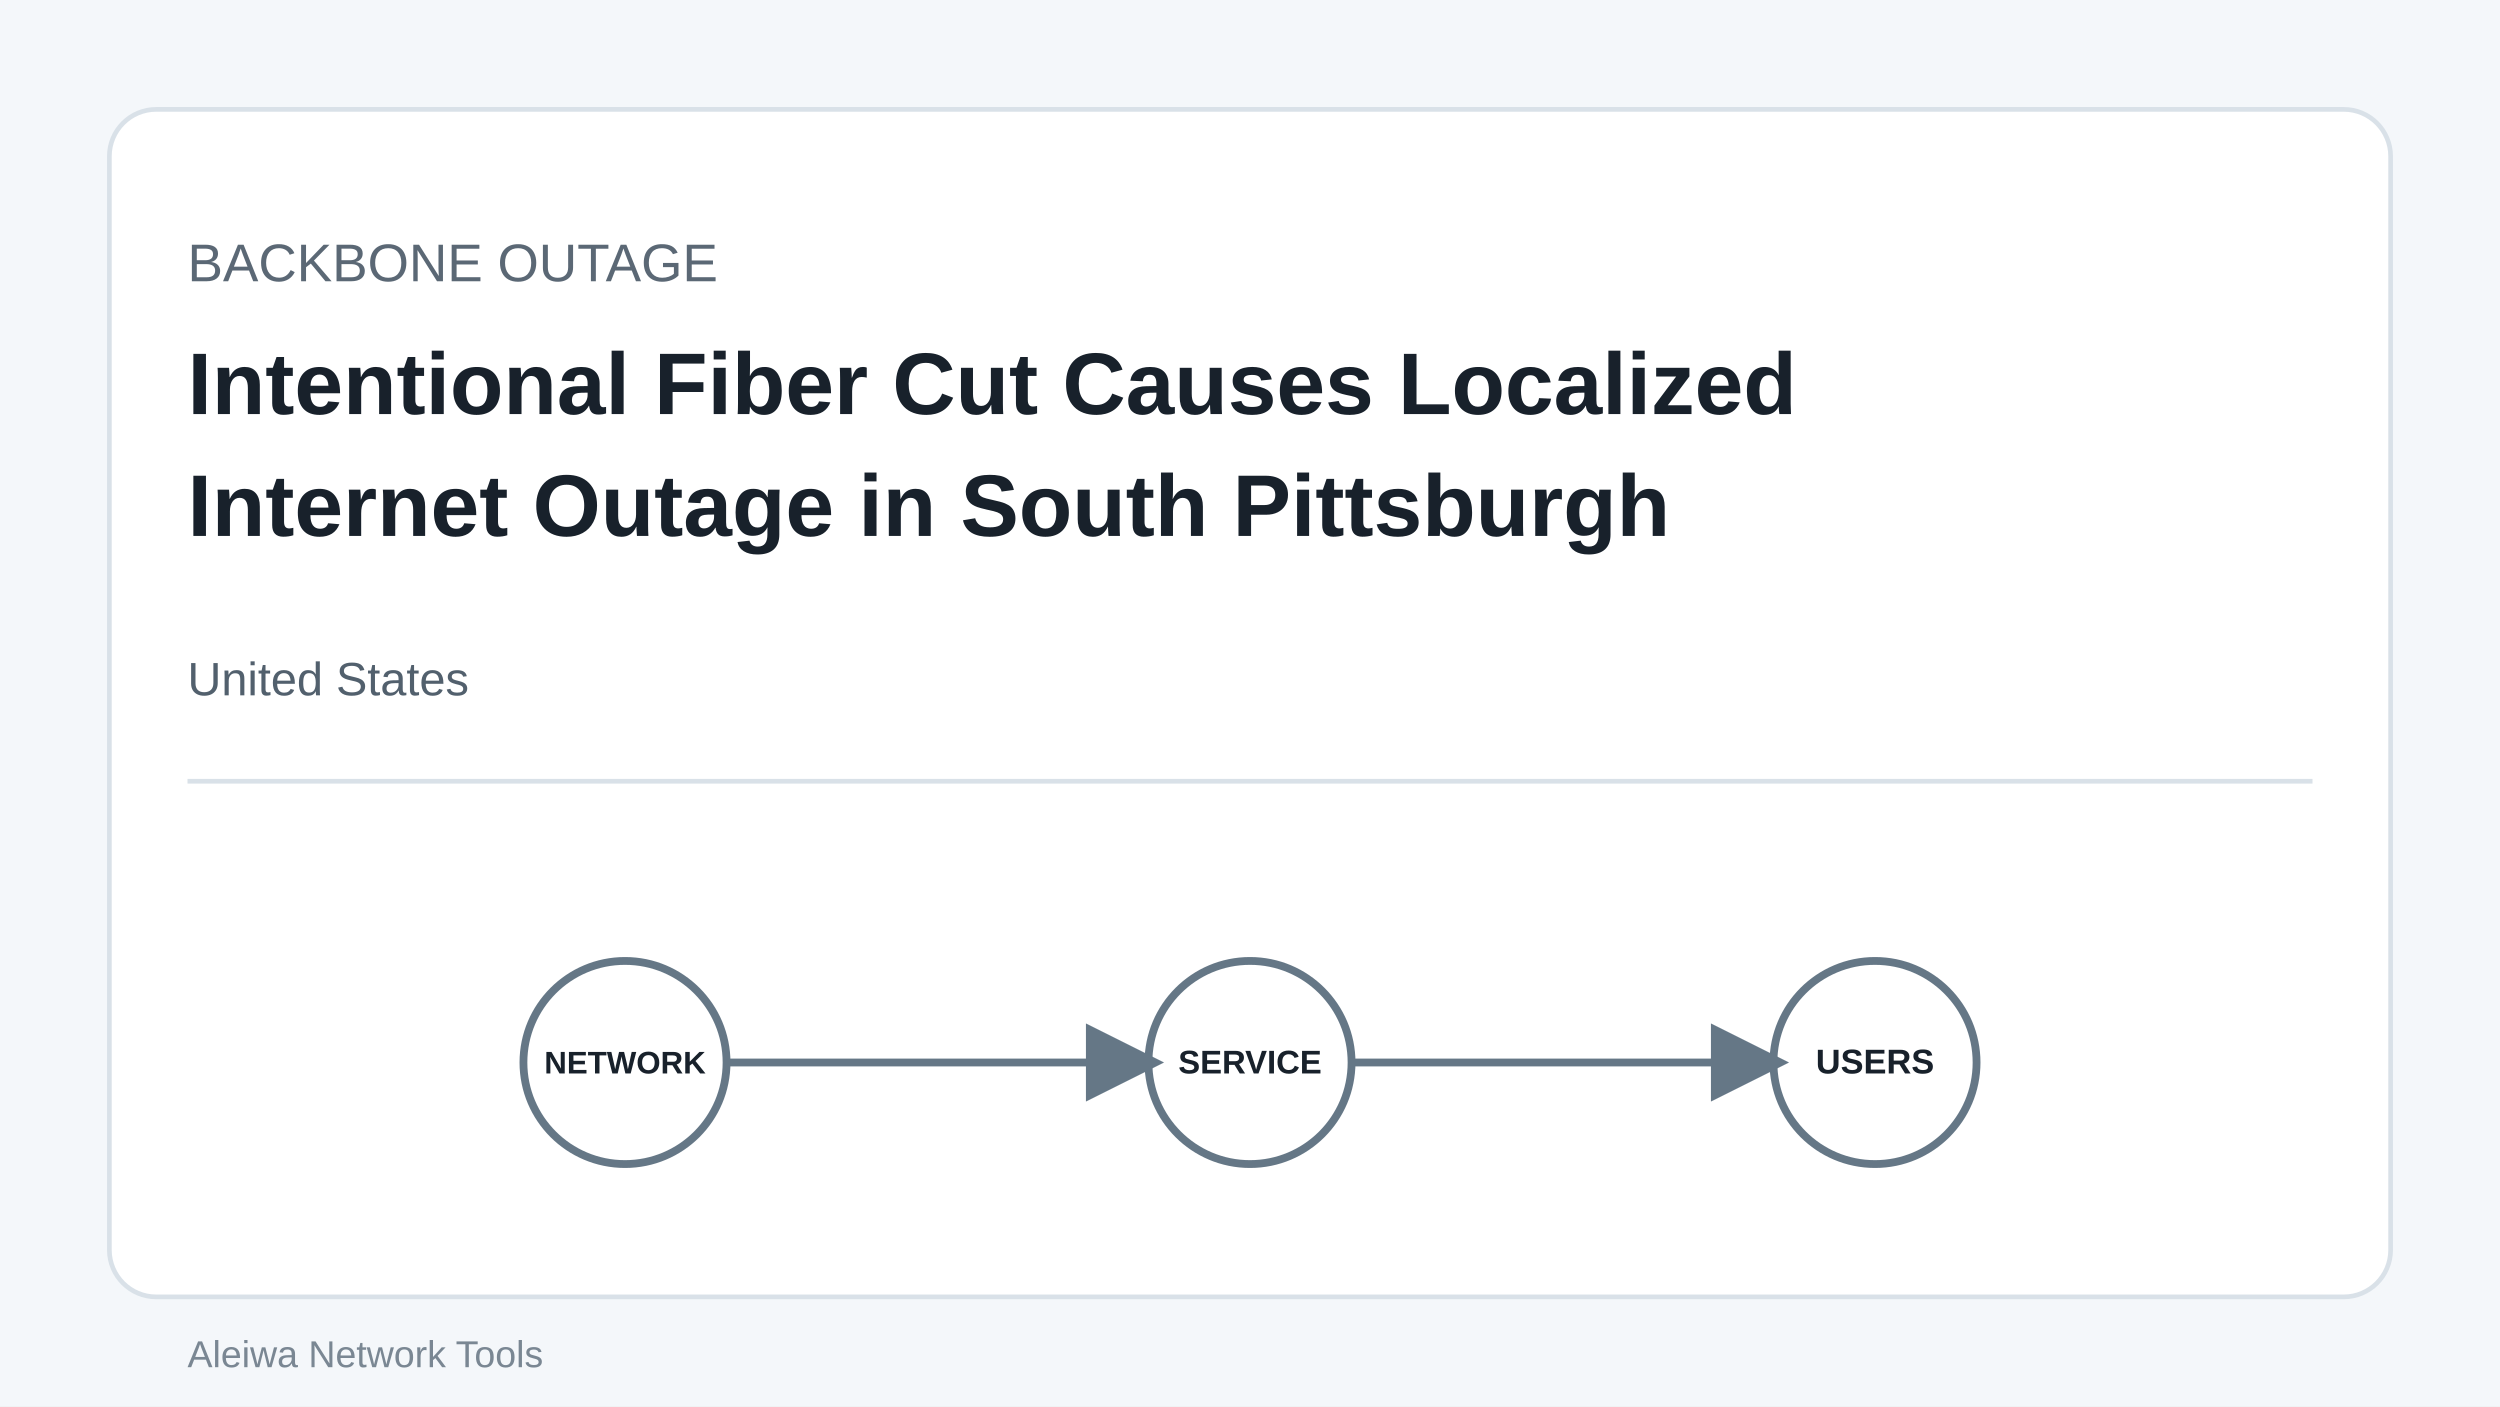
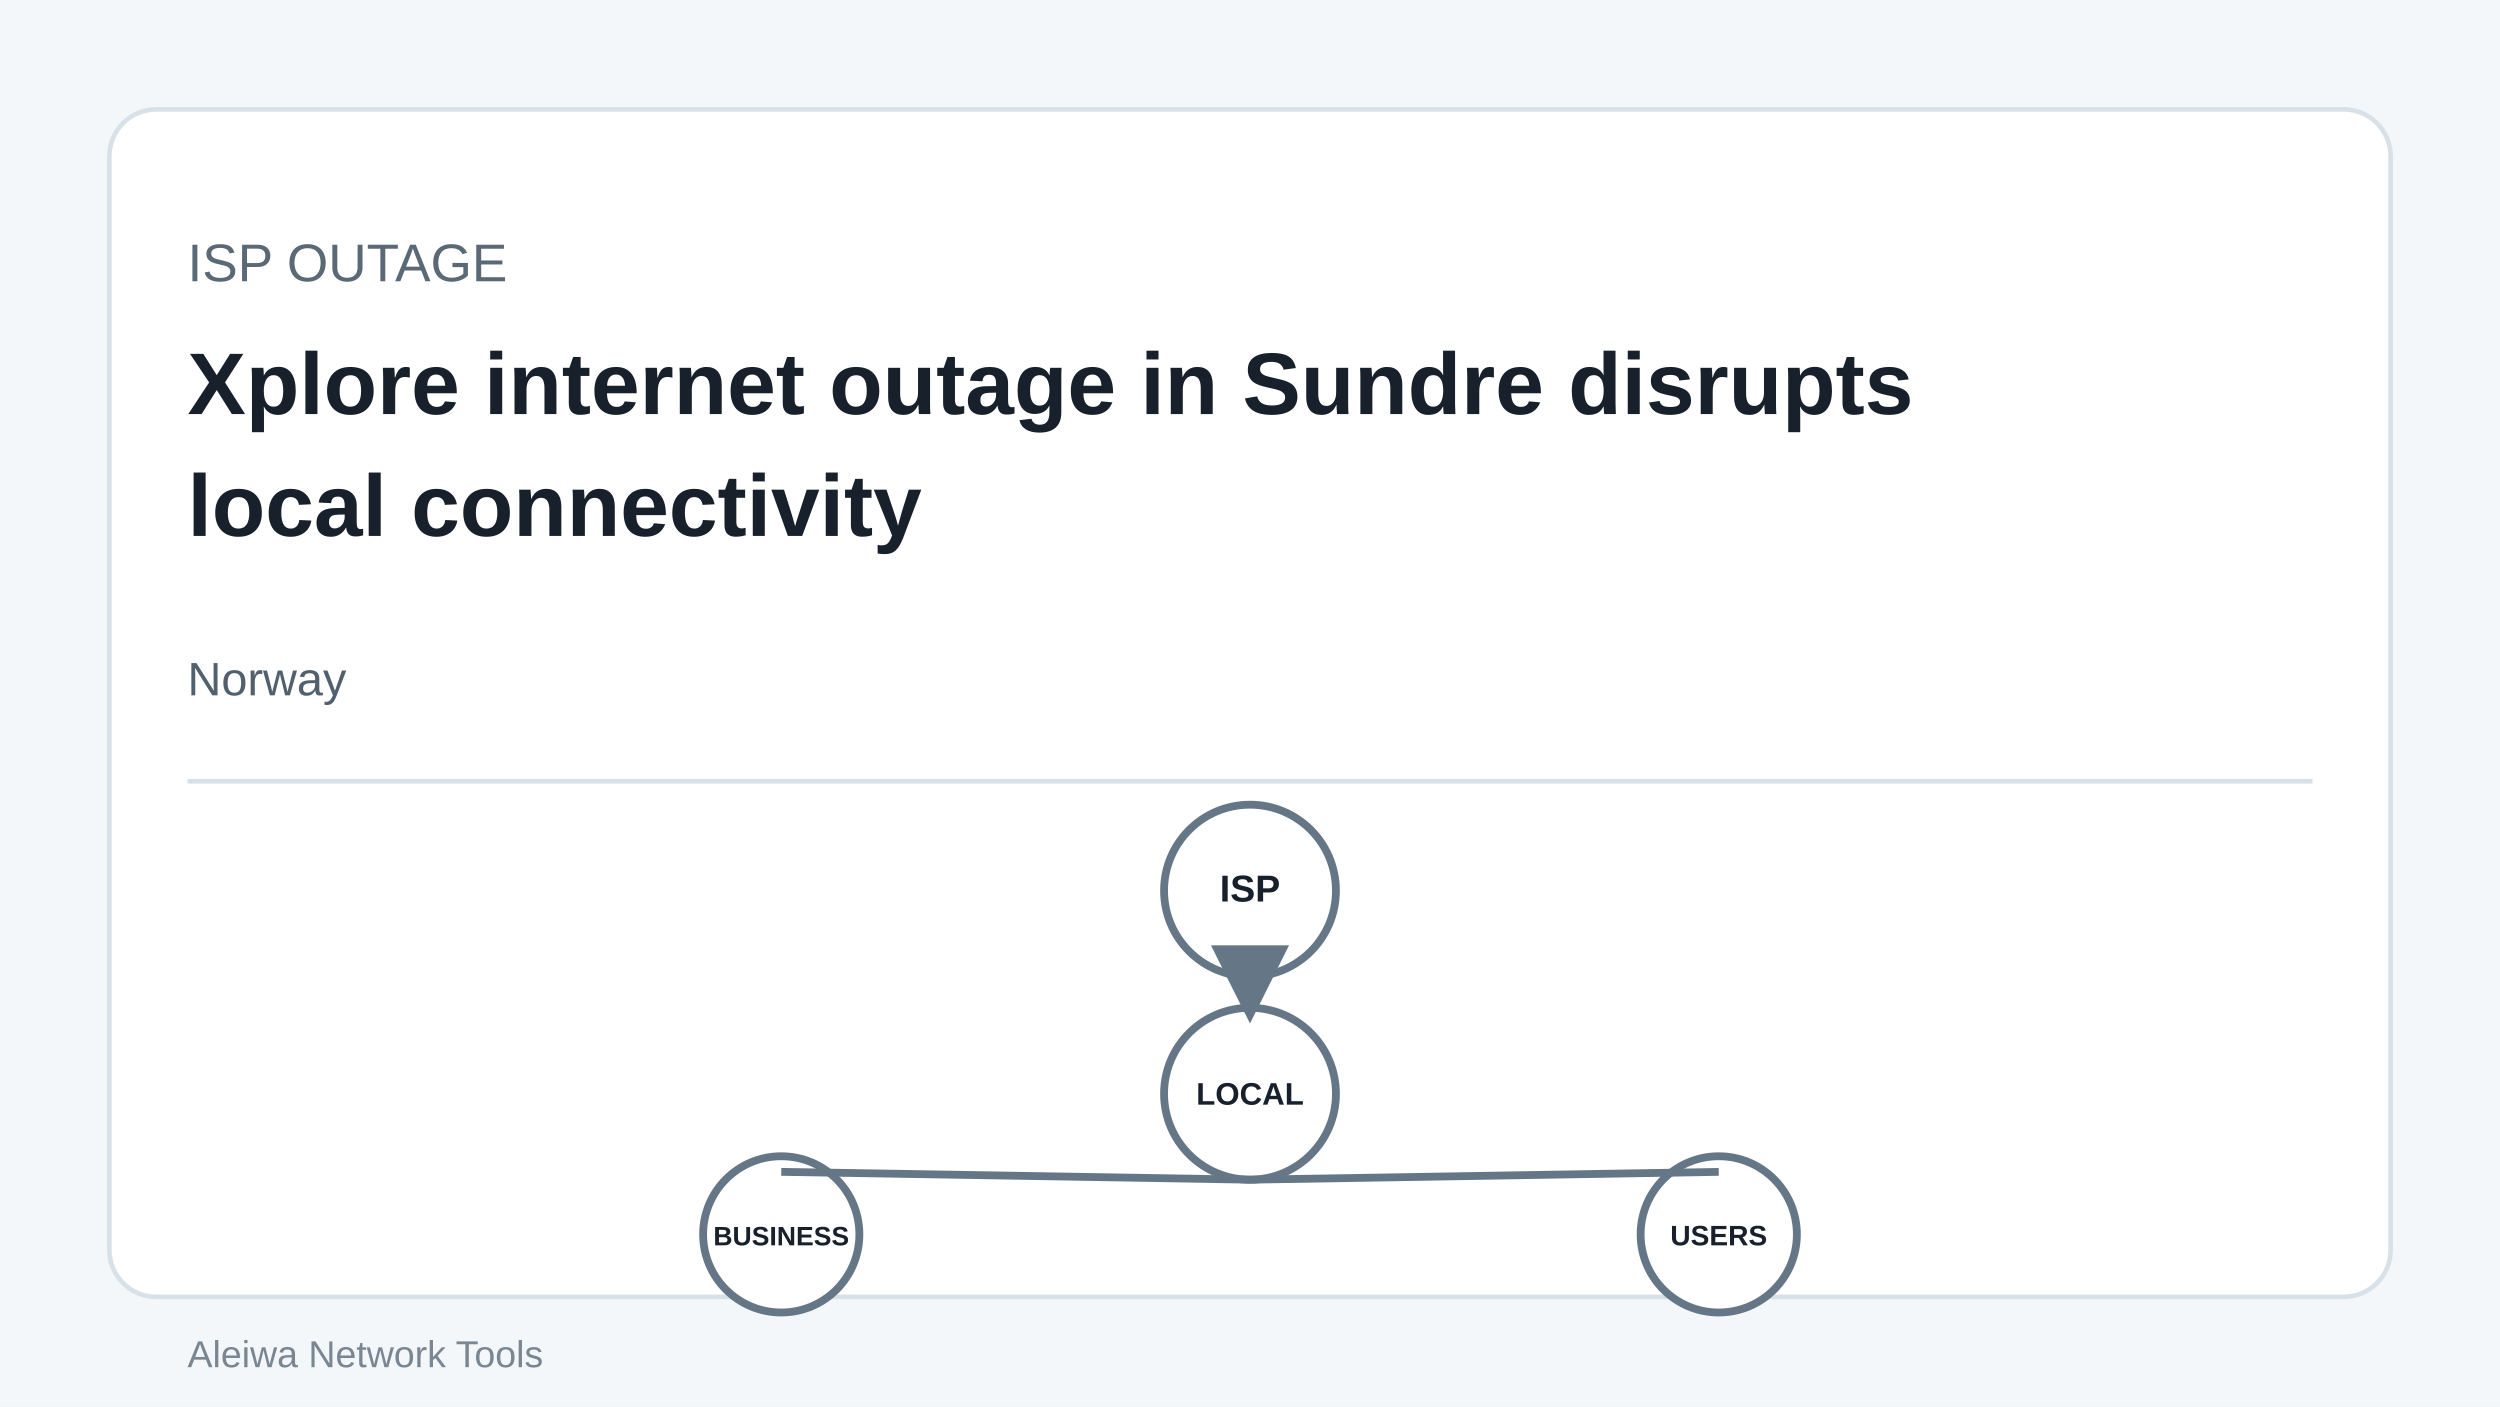
<svg xmlns="http://www.w3.org/2000/svg" width="1600" height="900" viewBox="0 0 1600 900">
  <defs>
    <marker id="arrow" markerWidth="10" markerHeight="10" refX="8" refY="5" orient="auto" markerUnits="strokeWidth">
      <path d="M0,0 L10,5 L0,10 z" fill="#657786" />
    </marker>
  </defs>
  <rect width="1600" height="900" fill="#f4f7fa" />
  <rect x="70" y="70" width="1460" height="760" rx="30" fill="#ffffff" stroke="#d9e1e8" stroke-width="3" />
-   <text x="120" y="180" font-family="Arial, sans-serif" font-size="34" fill="#5b6875">BACKBONE OUTAGE</text>
-   <text x="120" y="265" font-family="Arial, sans-serif" font-size="56" font-weight="700" fill="#18212b">Intentional Fiber Cut Causes Localized</text>
-   <text x="120" y="343" font-family="Arial, sans-serif" font-size="56" font-weight="700" fill="#18212b">Internet Outage in South Pittsburgh</text>
-   <text x="120" y="445" font-family="Arial, sans-serif" font-size="30" fill="#52606d">United States</text>
+   <text x="120" y="180" font-family="Arial, sans-serif" font-size="34" fill="#5b6875">ISP OUTAGE</text>
+   <text x="120" y="265" font-family="Arial, sans-serif" font-size="56" font-weight="700" fill="#18212b">Xplore internet outage in Sundre disrupts</text>
+   <text x="120" y="343" font-family="Arial, sans-serif" font-size="56" font-weight="700" fill="#18212b">local connectivity</text>
+   <text x="120" y="445" font-family="Arial, sans-serif" font-size="30" fill="#52606d">Norway</text>
  <path d="M120 500 H1480" stroke="#d9e1e8" stroke-width="3" />
-   <circle cx="400" cy="680" r="65" fill="#ffffff" stroke="#657786" stroke-width="5" />
-   <text x="400" y="687" text-anchor="middle" font-family="Arial, sans-serif" font-size="20" font-weight="600" fill="#18212b">NETWORK</text>
-   <circle cx="800" cy="680" r="65" fill="#ffffff" stroke="#657786" stroke-width="5" />
-   <text x="800" y="687" text-anchor="middle" font-family="Arial, sans-serif" font-size="21" font-weight="600" fill="#18212b">SERVICE</text>
-   <circle cx="1200" cy="680" r="65" fill="#ffffff" stroke="#657786" stroke-width="5" />
-   <text x="1200" y="687" text-anchor="middle" font-family="Arial, sans-serif" font-size="22" font-weight="600" fill="#18212b">USERS</text>
-   <line x1="465" y1="680" x2="735" y2="680" stroke="#657786" stroke-width="5" marker-end="url(#arrow)" />
-   <line x1="865" y1="680" x2="1135" y2="680" stroke="#657786" stroke-width="5" marker-end="url(#arrow)" />
+   <circle cx="800" cy="570" r="55" fill="#ffffff" stroke="#657786" stroke-width="5" />
+   <text x="800" y="577" text-anchor="middle" font-family="Arial, sans-serif" font-size="24" font-weight="600" fill="#18212b">ISP</text>
+   <circle cx="800" cy="700" r="55" fill="#ffffff" stroke="#657786" stroke-width="5" />
+   <text x="800" y="707" text-anchor="middle" font-family="Arial, sans-serif" font-size="20" font-weight="600" fill="#18212b">LOCAL</text>
+   <circle cx="500" cy="790" r="50" fill="#ffffff" stroke="#657786" stroke-width="5" />
+   <text x="500" y="797" text-anchor="middle" font-family="Arial, sans-serif" font-size="17" font-weight="600" fill="#18212b">BUSINESS</text>
+   <circle cx="1100" cy="790" r="50" fill="#ffffff" stroke="#657786" stroke-width="5" />
+   <text x="1100" y="797" text-anchor="middle" font-family="Arial, sans-serif" font-size="18" font-weight="600" fill="#18212b">USERS</text>
+   <line x1="800" y1="625" x2="800" y2="645" stroke="#657786" stroke-width="5" marker-end="url(#arrow)" />
+   <line x1="800" y1="755" x2="500" y2="750" stroke="#657786" stroke-width="5" />
+   <line x1="800" y1="755" x2="1100" y2="750" stroke="#657786" stroke-width="5" />
  <text x="120" y="875" font-family="Arial, sans-serif" font-size="24" fill="#7a8793">Aleiwa Network Tools</text>
</svg>
